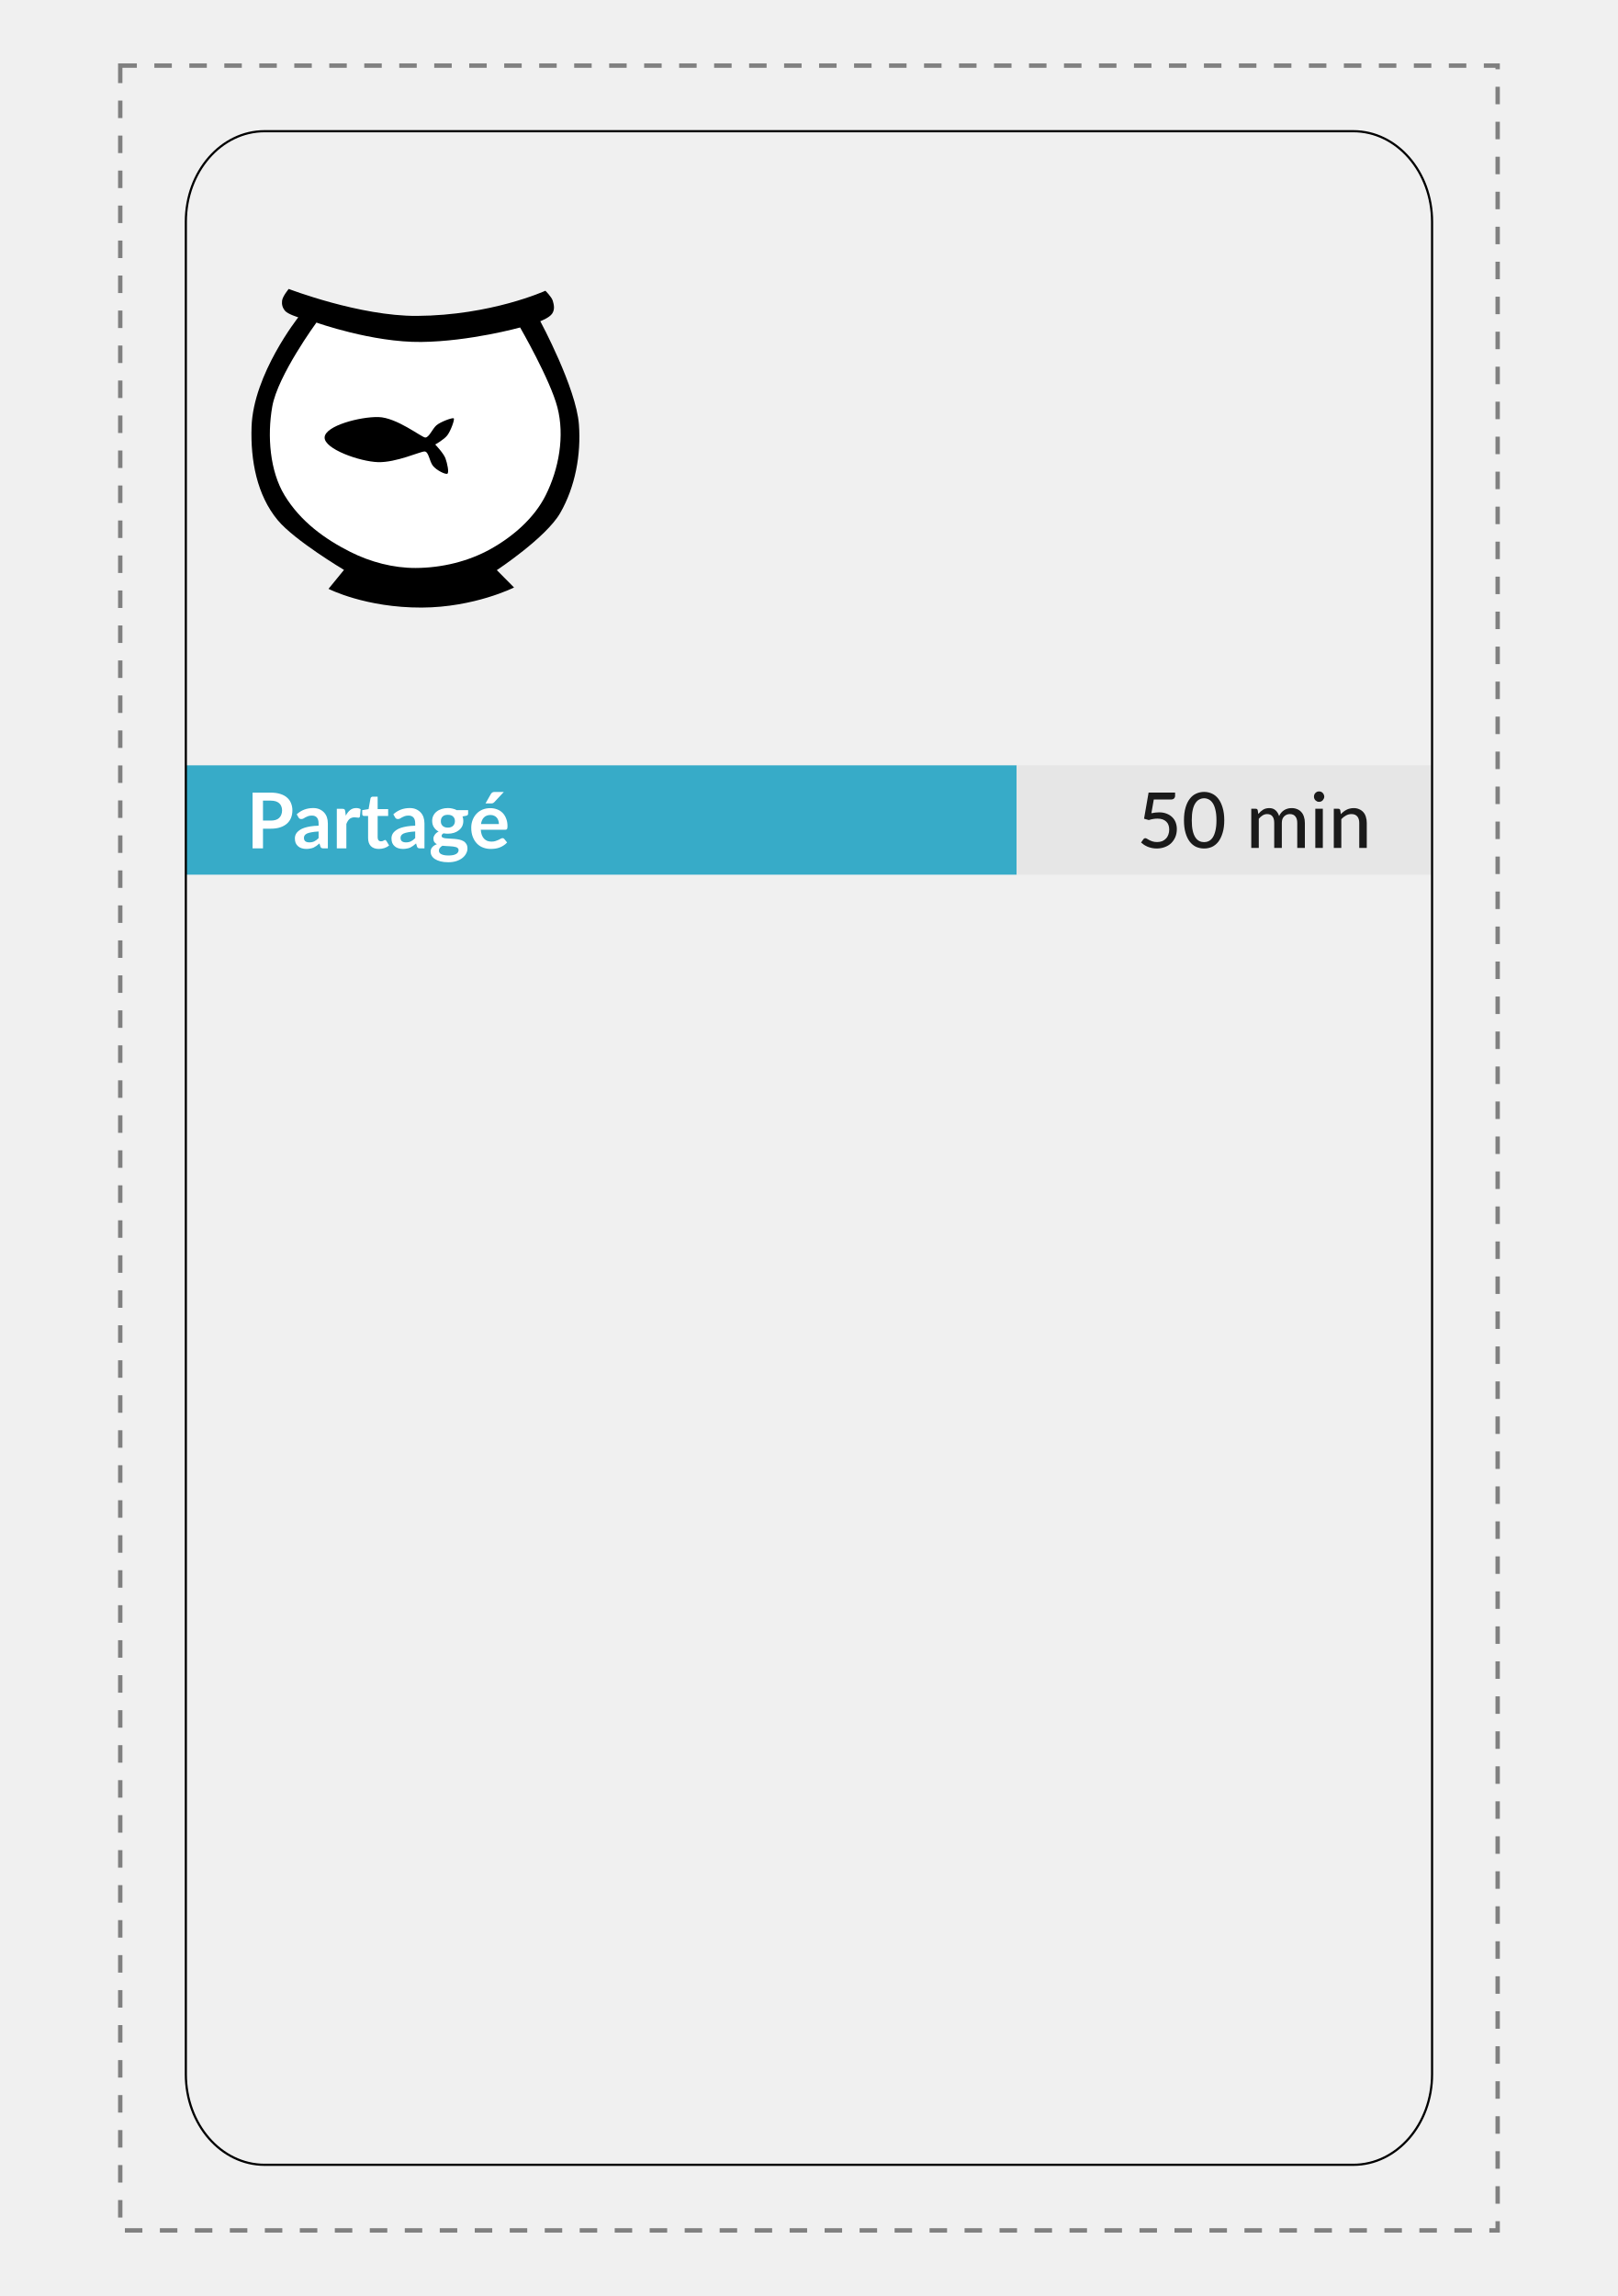
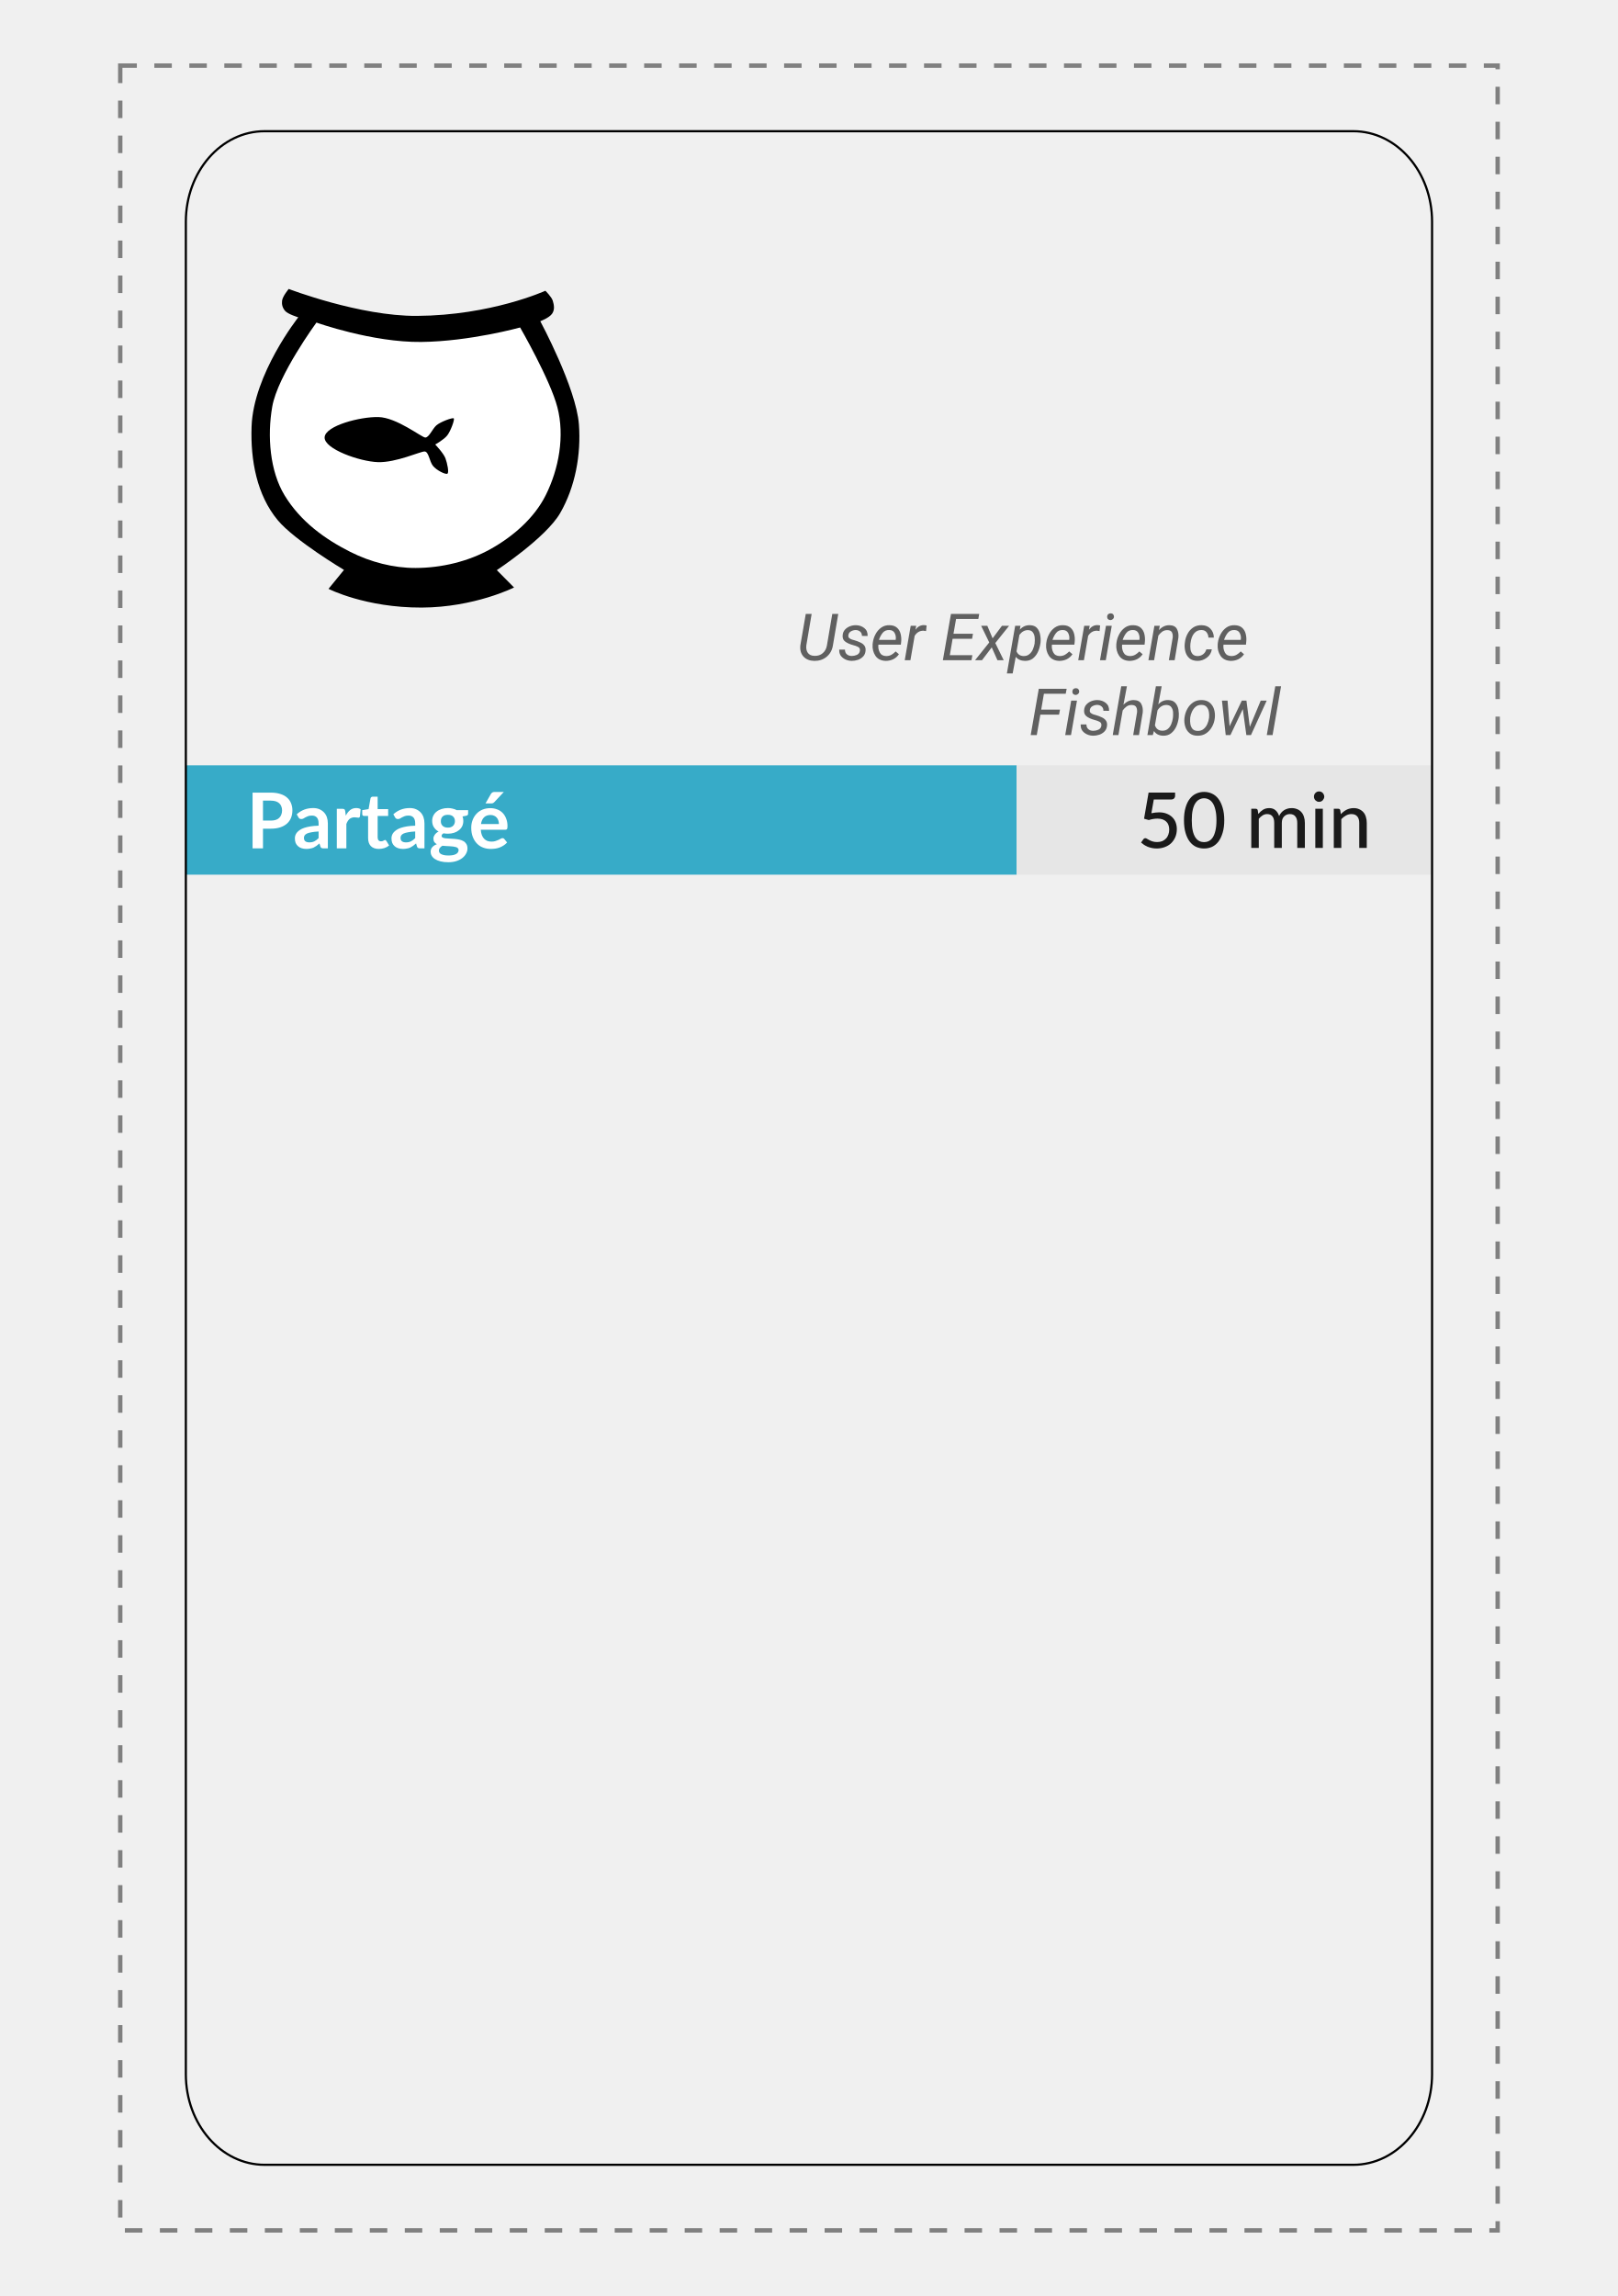
<svg xmlns="http://www.w3.org/2000/svg" xmlns:xlink="http://www.w3.org/1999/xlink" width="74mm" height="105mm" viewBox="0 0 262.205 372.047" id="svg2" version="1.1" enable-background="new">
  <defs id="defs4" />
  <g id="layer1" transform="translate(0,-680.315)" style="display:inline">
    <path style="fill:none;fill-rule:evenodd;stroke:#808080;stroke-width:0.709;stroke-linecap:butt;stroke-linejoin:miter;stroke-miterlimit:4;stroke-dasharray:2.835, 2.835;stroke-dashoffset:0;stroke-opacity:1" d="m 19.488,690.945 0,350.787 223.228,0 0,-350.787 z" id="path3350" transform="translate(4.3385302e-7,8.6660179e-6)" />
  </g>
  <g id="layer6" style="display:inline">
    <path style="fill:none;fill-rule:evenodd;stroke:none;stroke-width:1px;stroke-linecap:butt;stroke-linejoin:miter;stroke-opacity:1" d="m 40.748,31.89 0,81.496 53.15,0 0,-81.496 -53.15,0" id="path4275" />
    <g transform="matrix(2.133683,0,0,2.133683,-379.6162,-385.7792)" id="layer24">
      <path id="path4771" d="m 202.869,225.524 c 0,0 2.8,1.438 7.078,1.422 4.008,-0.015 7.013,-1.525 7.013,-1.525 l -1.308,-1.319 c 0,0 3.734,-2.463 4.812,-4.333 1.146,-1.987 1.595,-4.444 1.424,-6.732 -0.209,-2.782 -2.935,-7.838 -2.935,-7.838 0,0 0.684,-0.256 0.899,-0.572 0.215,-0.316 0.144,-0.668 0.05,-0.981 -0.091,-0.302 -0.562,-0.761 -0.562,-0.761 0,0 -4.103,1.874 -9.755,1.91 -4.346,0.028 -9.739,-2.047 -9.739,-2.047 0,0 -0.467,0.555 -0.505,0.895 -0.03,0.264 0.014,0.511 0.225,0.766 0.212,0.255 1.006,0.494 1.006,0.494 0,0 -3.409,4.3 -3.548,8.306 -0.089,2.561 0.407,5.199 1.986,7.099 1.283,1.543 5.034,3.777 5.034,3.777 z" style="fill:#000000;fill-opacity:1;stroke:none;stroke-width:0.265px;stroke-linecap:butt;stroke-linejoin:miter;stroke-opacity:1" />
      <path id="path4769" d="m 201.951,205.301 c 0,0 4.24,1.516 7.963,1.473 3.704,-0.043 7.507,-1.099 7.507,-1.099 0,0 2.281,3.948 2.83,6.057 0.567,2.177 0.119,4.678 -0.889,6.688 -0.869,1.735 -2.471,3.119 -4.163,4.069 -1.711,0.961 -3.744,1.442 -5.706,1.45 -1.702,0.007 -3.438,-0.452 -4.958,-1.216 -1.956,-0.983 -3.801,-2.321 -5.005,-4.303 -1.119,-1.842 -1.326,-4.502 -0.935,-6.735 0.414,-2.368 3.356,-6.384 3.356,-6.384 z" style="fill:#ffffff;fill-opacity:1;stroke:none;stroke-width:0.265px;stroke-linecap:butt;stroke-linejoin:miter;stroke-opacity:1" />
      <path id="path4773" d="m 202.572,214.015 c 0.052,-0.881 2.698,-1.569 4.085,-1.538 1.386,0.031 3.271,1.536 3.555,1.554 0.285,0.019 0.546,-0.66 0.852,-0.926 0.305,-0.266 1.222,-0.604 1.315,-0.529 0.093,0.074 -0.232,0.958 -0.488,1.29 -0.256,0.332 -0.918,0.695 -0.918,0.695 0,0 0.635,0.662 0.777,1.05 0.142,0.388 0.285,1.078 0.149,1.166 -0.136,0.088 -0.829,-0.255 -1.1,-0.596 -0.271,-0.341 -0.316,-1.086 -0.636,-1.09 -0.32,-0.005 -2.156,0.853 -3.539,0.81 -1.383,-0.043 -4.103,-1.004 -4.051,-1.885 z" style="fill:#000000;fill-opacity:1;stroke:none;stroke-width:0.265px;stroke-linecap:butt;stroke-linejoin:miter;stroke-opacity:1" />
    </g>
  </g>
  <g id="layer9" style="display:inline">
    <path style="fill:none;fill-rule:evenodd;stroke:none;stroke-width:1px;stroke-linecap:butt;stroke-linejoin:miter;stroke-opacity:1" d="M 109.843,113.386 H 221.457 V 31.89 H 109.843 Z" id="path4349" />
-     <flowRoot xml:space="preserve" style="font-style:normal;font-weight:normal;line-height:0.01%;font-family:sans-serif;text-align:end;letter-spacing:0px;word-spacing:0px;text-anchor:end;fill:#000000;fill-opacity:1;stroke:none;stroke-width:1px;stroke-linecap:butt;stroke-linejoin:miter;stroke-opacity:1" id="flowRoot4357" transform="translate(0,5.570098)">
+     <flowRoot xml:space="preserve" style="font-style:normal;font-weight:normal;line-height:0.01%;font-family:sans-serif;text-align:end;letter-spacing:0px;word-spacing:0px;text-anchor:end;fill:#000000;fill-opacity:1;stroke:none;stroke-width:1px;stroke-linecap:butt;stroke-linejoin:miter;stroke-opacity:1" id="flowRoot4357" transform="translate(0,-0.05490219)">
      <flowRegion id="flowRegion4359">
        <use x="0" y="0" xlink:href="#path4349" id="use4361" width="100%" height="100%" />
      </flowRegion>
-       <flowPara id="flowPara4363" style="font-style:normal;font-variant:normal;font-weight:bold;font-stretch:normal;font-size:13.75px;line-height:1.25;font-family:Roboto;-inkscape-font-specification:'Roboto Bold';text-align:end;text-anchor:end">User Experience Fishbowl</flowPara>
+       <flowPara id="flowPara4363" style="font-style:normal;font-variant:normal;font-weight:bold;font-stretch:normal;font-size:13.75px;line-height:1.25;font-family:Roboto;-inkscape-font-specification:'Roboto Bold';text-align:end;text-anchor:end">Expérience Utilisateur</flowPara>
      <flowPara id="flowPara4365" style="font-style:normal;font-variant:normal;font-weight:normal;font-stretch:normal;font-size:8.75px;line-height:125%;font-family:Lato;-inkscape-font-specification:Lato;text-align:end;letter-spacing:0px;text-anchor:end;fill:#1a1a1a">Patager le savoir-faire acquis par l'expérience avec une communauté plus large</flowPara>
    </flowRoot>
+     <text xml:space="preserve" style="font-style:italic;font-variant:normal;font-weight:normal;font-stretch:normal;font-size:10.547px;line-height:1.15;font-family:Roboto;-inkscape-font-specification:'Roboto, Italic';font-variant-ligatures:normal;font-variant-caps:normal;font-variant-numeric:normal;font-variant-east-asian:normal;font-variation-settings:normal;text-align:end;direction:ltr;text-anchor:end;display:inline;vector-effect:none;fill:#000000;fill-opacity:0.6;stroke:none;stroke-width:0.938px;stroke-linecap:butt;stroke-linejoin:miter;stroke-miterlimit:4;stroke-dasharray:none;stroke-dashoffset:0;stroke-opacity:1;-inkscape-stroke:none;enable-background:new;stop-color:#000000" x="220.508" y="106.982" id="text2">
+       <tspan id="tspan2" x="220.508" y="106.982" style="text-align:end;text-anchor:end;stroke-width:0.938px">User Experience</tspan>
+       <tspan x="220.508" y="119.111" style="text-align:end;text-anchor:end;stroke-width:0.938px" id="tspan1">Fishbowl</tspan>
+     </text>
  </g>
  <g id="layer8" style="display:inline">
    <rect style="display:inline;fill:#37abc8;fill-opacity:1;stroke:none;stroke-width:1;stroke-miterlimit:4;stroke-dasharray:none;stroke-dashoffset:0;stroke-opacity:1" id="rect4178" width="134.646" height="17.717" x="30.118" y="124.016" />
    <text xml:space="preserve" style="font-style:normal;font-weight:normal;line-height:0%;font-family:sans-serif;letter-spacing:0px;word-spacing:0px;display:inline;fill:#000000;fill-opacity:1;stroke:none;stroke-width:1px;stroke-linecap:butt;stroke-linejoin:miter;stroke-opacity:1" x="39.935" y="137.468" id="text4180">
      <tspan id="tspan4182" x="39.935" y="137.468" style="font-style:normal;font-variant:normal;font-weight:bold;font-stretch:normal;font-size:12.5px;line-height:1.25;font-family:Lato;-inkscape-font-specification:'Lato Bold';fill:#ffffff">Partagé</tspan>
    </text>
    <rect y="124.016" x="164.764" height="17.717" width="67.323" id="rect4191" style="display:inline;fill:#e6e6e6;fill-opacity:1;stroke:none;stroke-width:1;stroke-miterlimit:4;stroke-dasharray:none;stroke-dashoffset:0;stroke-opacity:1" />
    <text xml:space="preserve" style="font-style:normal;font-weight:normal;line-height:0%;font-family:sans-serif;letter-spacing:0px;word-spacing:0px;fill:#1a1a1a;fill-opacity:1;stroke:none;stroke-width:1px;stroke-linecap:butt;stroke-linejoin:miter;stroke-opacity:1" x="184.268" y="137.396" id="text4193">
      <tspan id="tspan4195" x="184.268" y="137.396" style="font-style:normal;font-variant:normal;font-weight:500;font-stretch:normal;font-size:12.5px;line-height:1.25;font-family:Lato;-inkscape-font-specification:'Lato Medium';fill:#1a1a1a">50 min</tspan>
    </text>
  </g>
  <g id="layer5" style="display:inline">
    <rect style="fill:none;fill-opacity:1;stroke:#000000;stroke-width:0.354;stroke-miterlimit:4;stroke-dasharray:none;stroke-dashoffset:0;stroke-opacity:1" id="rect4187" width="201.969" height="329.528" x="30.118" y="21.26" ry="14.674" rx="12.764" />
  </g>
  <g id="layer4" style="display:inline">
    <path style="fill:none;fill-rule:evenodd;stroke:none;stroke-width:1.038px;stroke-linecap:butt;stroke-linejoin:miter;stroke-opacity:1" d="M 36.529,148.143 V 342.501 H 224.738 V 148.143 Z" id="path4305" />
    <flowRoot xml:space="preserve" style="font-style:normal;font-weight:normal;line-height:0.85;font-family:sans-serif;letter-spacing:0px;word-spacing:0px;fill:#000000;fill-opacity:1;stroke:none;stroke-width:1px;stroke-linecap:butt;stroke-linejoin:miter;stroke-opacity:1" id="flowRoot4319" transform="matrix(1,0,0,1.006858,-0.1725149,-4.575928)">
      <flowRegion id="flowRegion4321" style="line-height:0.85">
        <use x="0" y="0" xlink:href="#path4305" id="use4323" width="100%" height="100%" transform="matrix(1,0,0,0.9931889,0.1725149,4.544761)" />
      </flowRegion>
      <flowPara id="flowPara4325" style="font-style:normal;font-variant:normal;font-weight:bold;font-stretch:normal;font-size:8.72px;line-height:0.85;font-family:Roboto;-inkscape-font-specification:'Roboto Bold';fill:#999999;fill-opacity:1">Invitation</flowPara>
      <flowPara style="font-style:normal;font-variant:normal;font-weight:500;font-stretch:normal;font-size:8.72px;line-height:0.85;font-family:Lato;-inkscape-font-specification:'Lato Medium';fill:#1a1a1a;fill-opacity:1" id="flowPara4400">Demandez aux personnes présentes dans le bocal de décrire leur expérience - le bon, le mauvais et le laid - de manière informelle, concrète et ouverte. Invitez-les à le faire en discutant entre eux, comme si le public n'était pas là.  Demandez-leur fermement d'éviter de se présenter au public</flowPara>
      <flowPara style="font-style:normal;font-variant:normal;font-weight:500;font-stretch:normal;font-size:8.72px;line-height:0.85;font-family:Lato;-inkscape-font-specification:'Lato Medium';fill:#1a1a1a;fill-opacity:1" id="flowPara4200"> </flowPara>
      <flowPara style="font-style:normal;font-variant:normal;font-weight:bold;font-stretch:normal;font-size:8.72px;line-height:0.85;font-family:Roboto;-inkscape-font-specification:'Roboto Bold';fill:#999999;fill-opacity:1" id="flowPara4212">Personnes</flowPara>
      <flowPara style="font-style:normal;font-variant:normal;font-weight:500;font-stretch:normal;font-size:8.72px;line-height:0.85;font-family:Lato;-inkscape-font-specification:'Lato Medium';fill:#1a1a1a;fill-opacity:1" id="flowPara4413">- One inner circle group of 3-7 people</flowPara>
      <flowPara style="font-style:normal;font-variant:normal;font-weight:500;font-stretch:normal;font-size:8.72px;line-height:0.85;font-family:Lato;-inkscape-font-specification:'Lato Medium';fill:#1a1a1a;fill-opacity:1" id="flowPara4265">- Un cercle extérieur avec plusieurs petits groupes satellites de 3-4 personnes</flowPara>
      <flowPara style="font-style:normal;font-variant:normal;font-weight:500;font-stretch:normal;font-size:8.72px;line-height:0.85;font-family:Lato;-inkscape-font-specification:'Lato Medium';fill:#1a1a1a;fill-opacity:1" id="flowPara4214" />
      <flowPara style="font-style:normal;font-variant:normal;font-weight:bold;font-stretch:normal;font-size:8.72px;line-height:0.85;font-family:Roboto;-inkscape-font-specification:'Roboto Bold';fill:#999999;fill-opacity:1" id="flowPara4202">Espace et matériel</flowPara>
      <flowPara style="font-style:normal;font-variant:normal;font-weight:500;font-stretch:normal;font-size:8.72px;line-height:0.85;font-family:Lato;-inkscape-font-specification:'Lato Medium';fill:#1a1a1a;fill-opacity:1" id="flowPara4210">- 3-7 chaises en cercle au milieu de la pièce</flowPara>
      <flowPara style="font-style:normal;font-variant:normal;font-weight:500;font-stretch:normal;font-size:8.72px;line-height:0.85;font-family:Lato;-inkscape-font-specification:'Lato Medium';fill:#1a1a1a;fill-opacity:1" id="flowPara4267">- Chaises selon les besoins dans un cercle extérieur</flowPara>
      <flowPara style="font-style:normal;font-variant:normal;font-weight:500;font-stretch:normal;font-size:8.72px;line-height:0.85;font-family:Lato;-inkscape-font-specification:'Lato Medium';fill:#1a1a1a;fill-opacity:1" id="flowPara4269">- Microphones (optionnel) </flowPara>
      <flowPara style="font-style:normal;font-variant:normal;font-weight:500;font-stretch:normal;font-size:8.72px;line-height:0.85;font-family:Lato;-inkscape-font-specification:'Lato Medium';fill:#1a1a1a;fill-opacity:1" id="flowPara4206" />
    </flowRoot>
  </g>
</svg>
